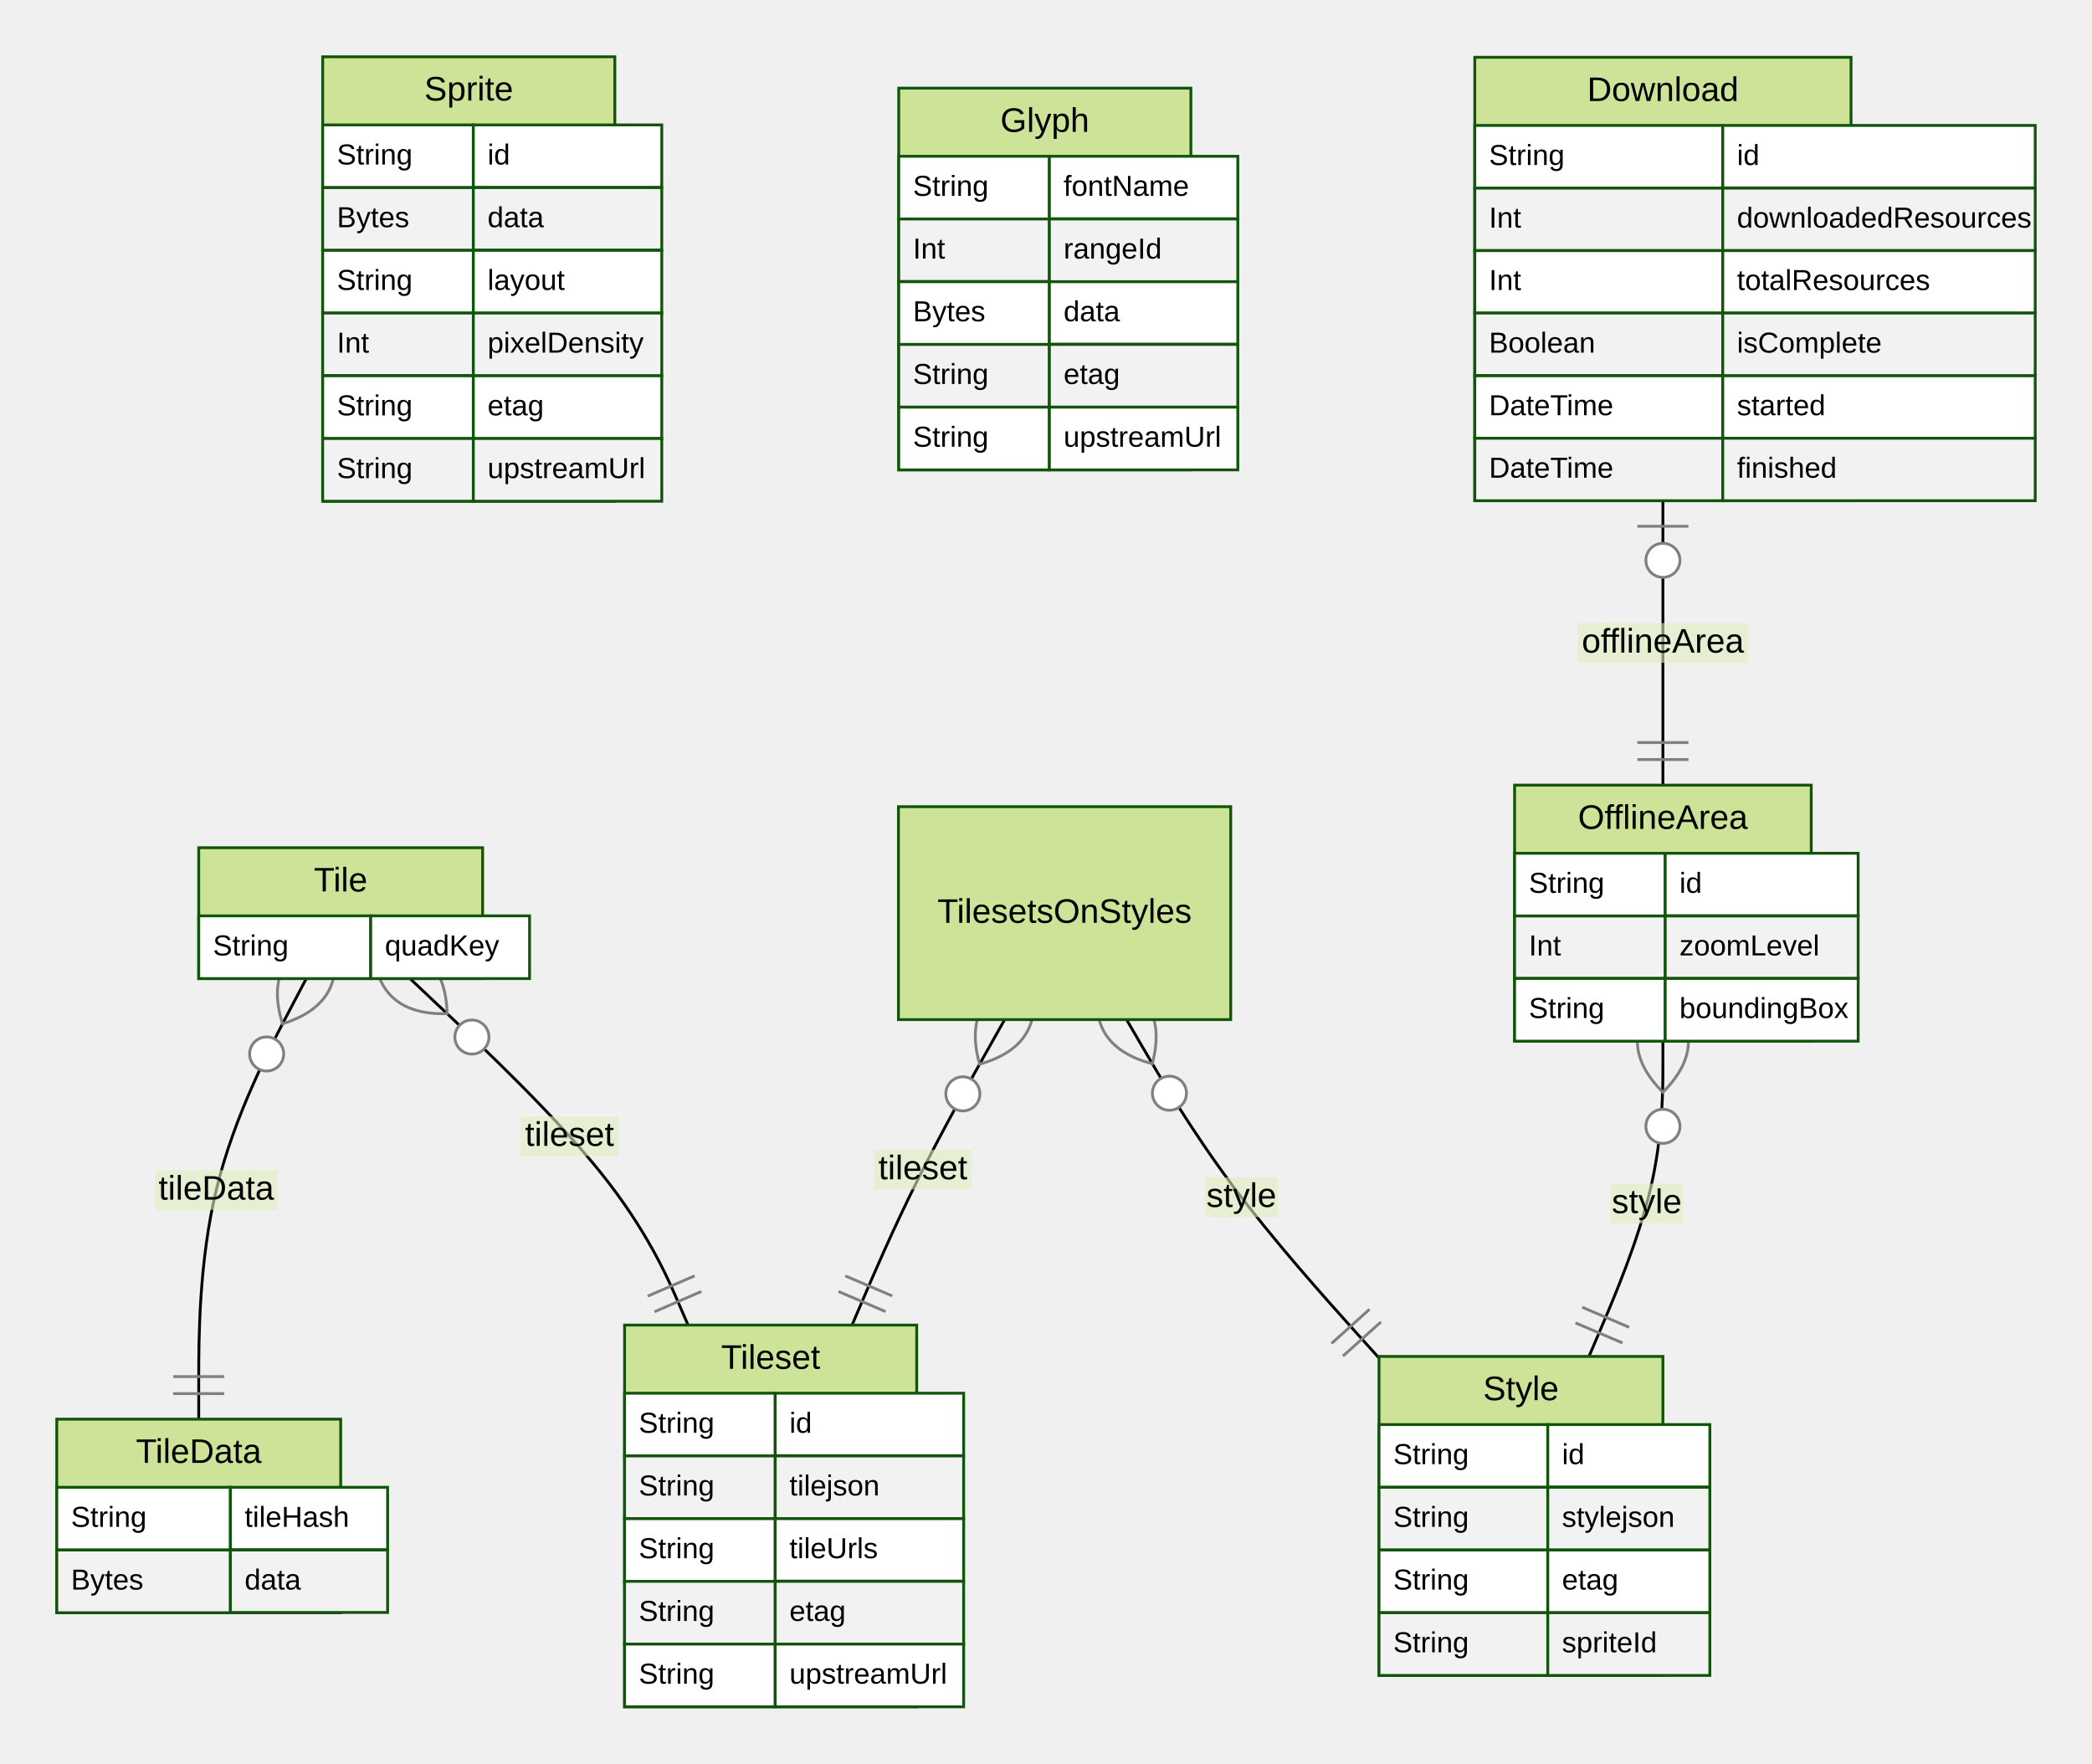
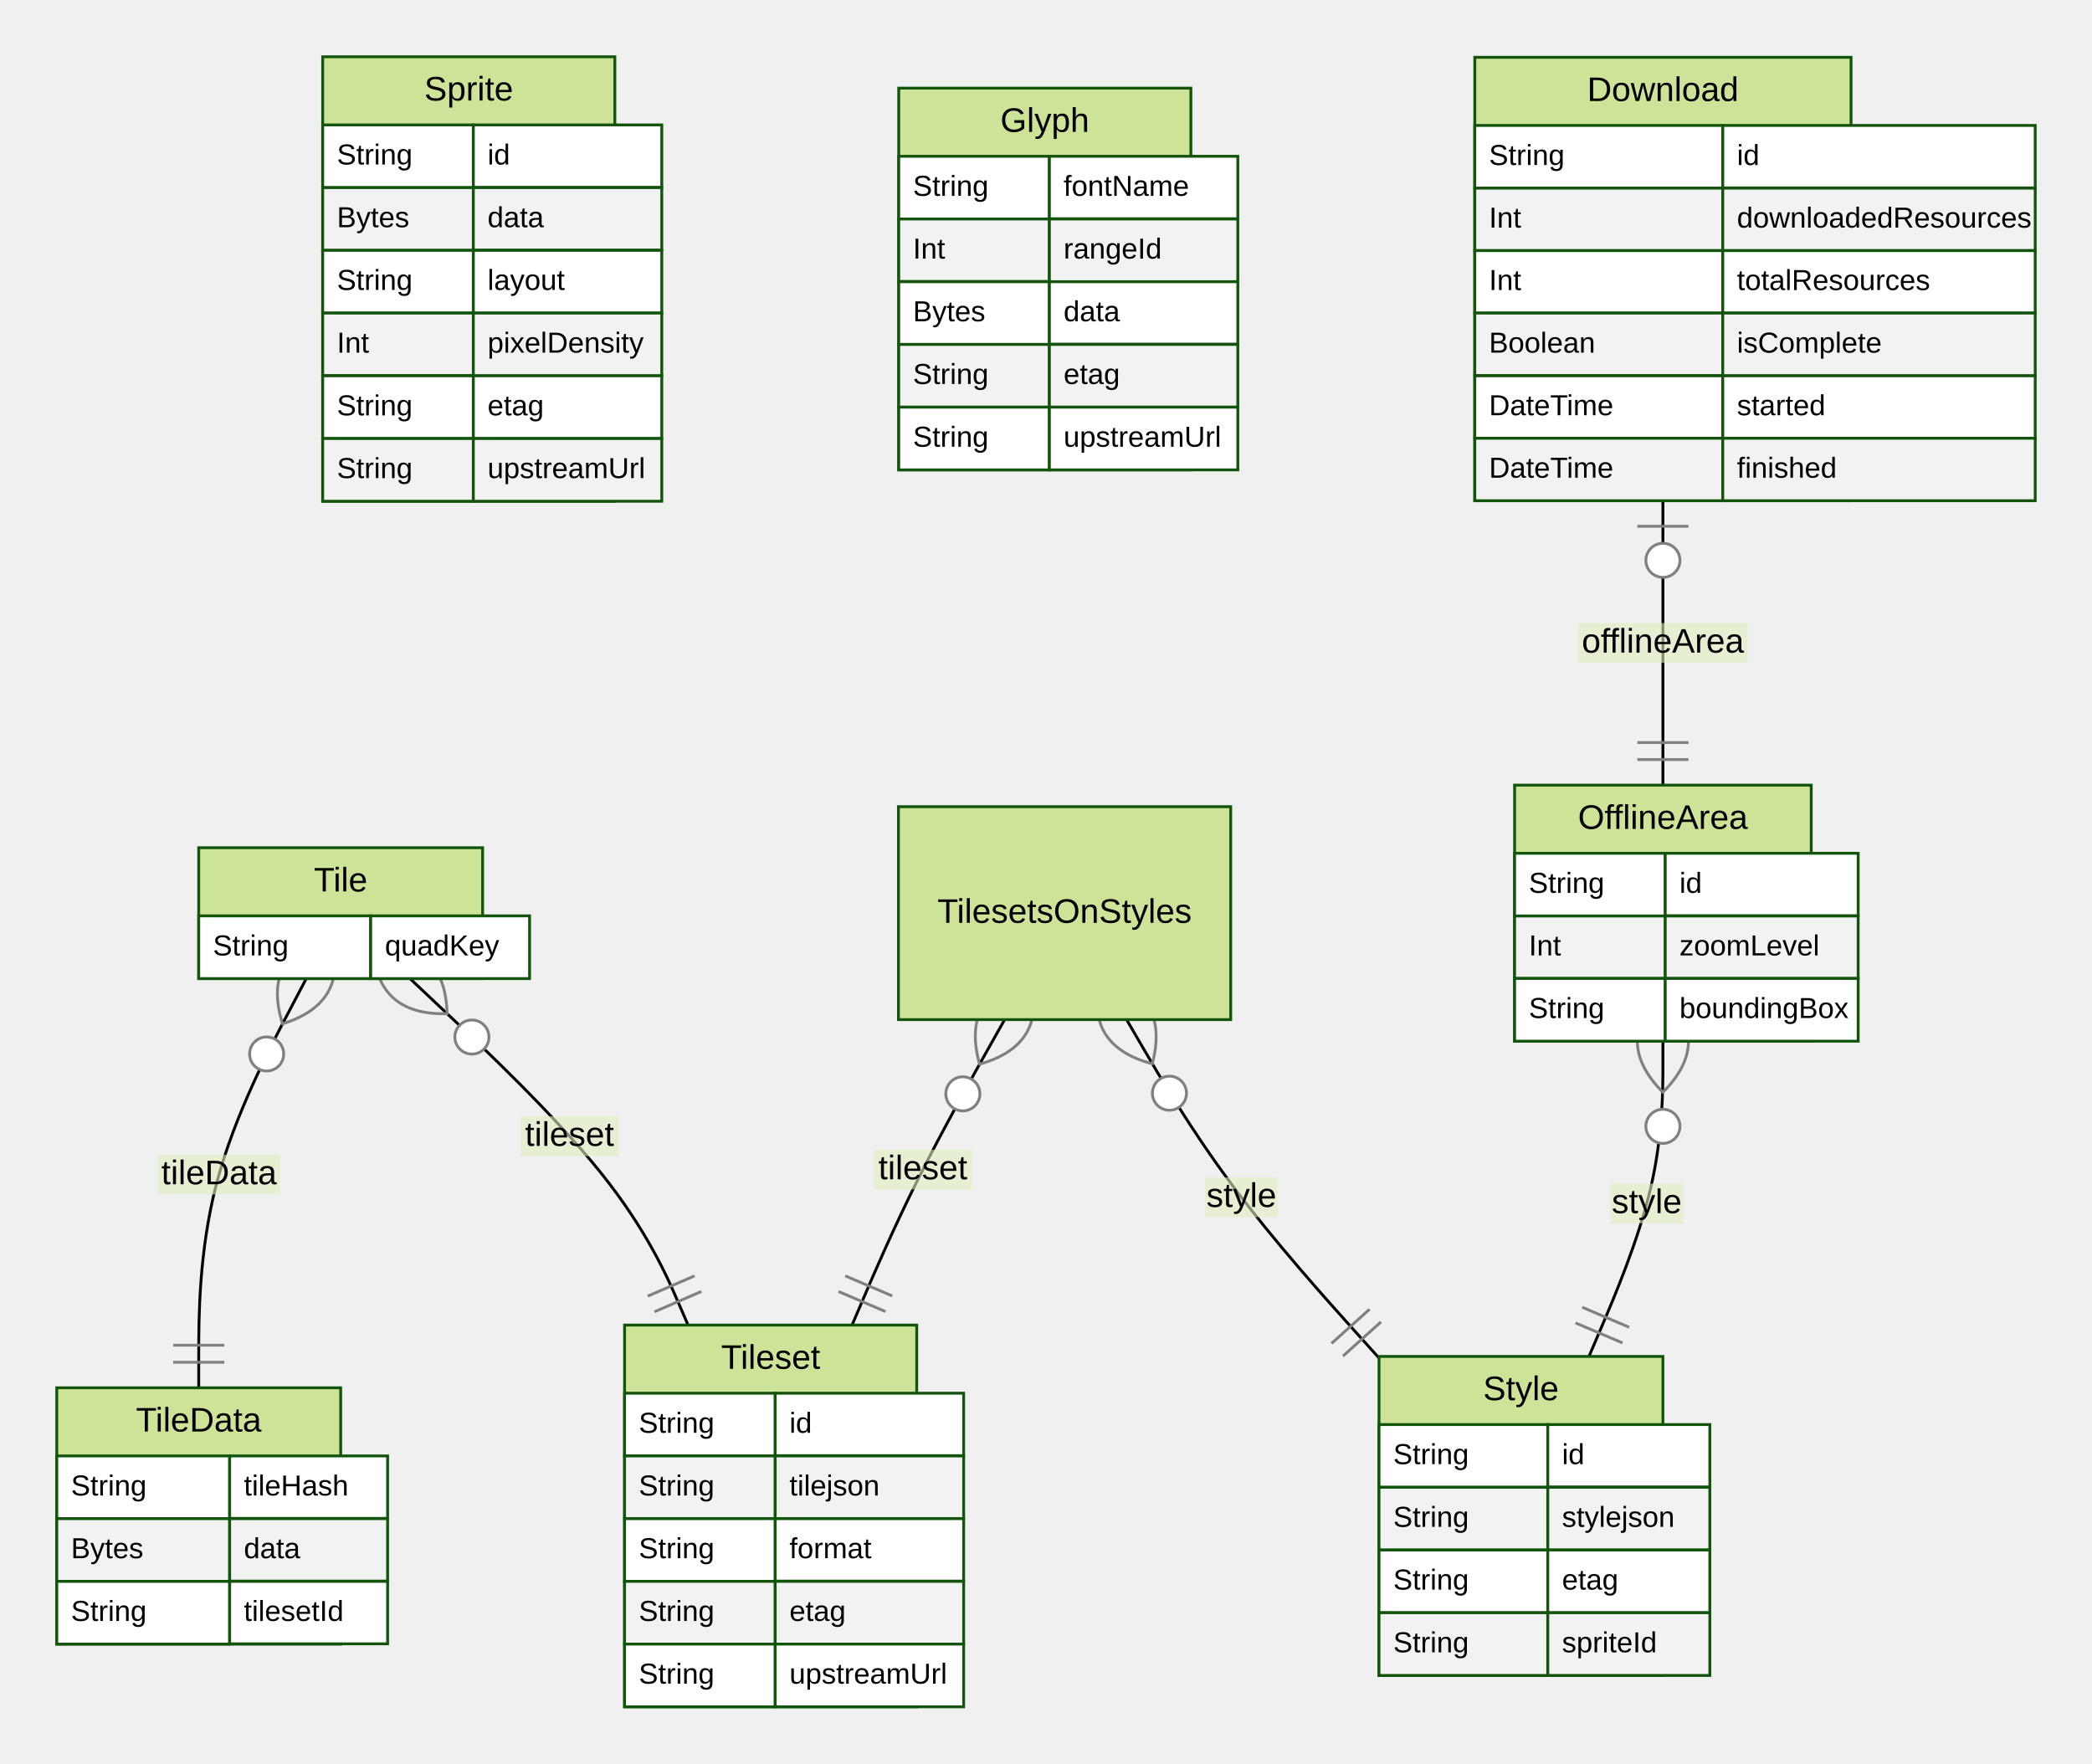
<svg xmlns="http://www.w3.org/2000/svg" id="mermaid-0" width="100%" height="621.193" style="max-width: 736.883px;" viewBox="0 0 736.883 621.193">
  <style>#mermaid-0 {font-family:"trebuchet ms",verdana,arial,sans-serif;font-size:16px;fill:#000000;}#mermaid-0 .error-icon{fill:#552222;}#mermaid-0 .error-text{fill:#552222;stroke:#552222;}#mermaid-0 .edge-thickness-normal{stroke-width:2px;}#mermaid-0 .edge-thickness-thick{stroke-width:3.5px;}#mermaid-0 .edge-pattern-solid{stroke-dasharray:0;}#mermaid-0 .edge-pattern-dashed{stroke-dasharray:3;}#mermaid-0 .edge-pattern-dotted{stroke-dasharray:2;}#mermaid-0 .marker{fill:#000000;stroke:#000000;}#mermaid-0 .marker.cross{stroke:#000000;}#mermaid-0 svg{font-family:"trebuchet ms",verdana,arial,sans-serif;font-size:16px;}#mermaid-0 .entityBox{fill:#cde498;stroke:#13540c;}#mermaid-0 .attributeBoxOdd{fill:#ffffff;stroke:#13540c;}#mermaid-0 .attributeBoxEven{fill:#f2f2f2;stroke:#13540c;}#mermaid-0 .relationshipLabelBox{fill:hsl(78.158, 58.462%, 84.51%);opacity:0.7;background-color:hsl(78.158, 58.462%, 84.51%);}#mermaid-0 .relationshipLabelBox rect{opacity:0.5;}#mermaid-0 .relationshipLine{stroke:#000000;}#mermaid-0 :root{--mermaid-font-family:"trebuchet ms",verdana,arial,sans-serif;}</style>
  <g />
  <defs>
    <marker id="ONLY_ONE_START" refX="0" refY="9" markerWidth="18" markerHeight="18" orient="auto">
      <path stroke="gray" fill="none" d="M9,0 L9,18 M15,0 L15,18" />
    </marker>
  </defs>
  <defs>
    <marker id="ONLY_ONE_END" refX="18" refY="9" markerWidth="18" markerHeight="18" orient="auto">
      <path stroke="gray" fill="none" d="M3,0 L3,18 M9,0 L9,18" />
    </marker>
  </defs>
  <defs>
    <marker id="ZERO_OR_ONE_START" refX="0" refY="9" markerWidth="30" markerHeight="18" orient="auto">
      <circle stroke="gray" fill="white" cx="21" cy="9" r="6" />
      <path stroke="gray" fill="none" d="M9,0 L9,18" />
    </marker>
  </defs>
  <defs>
    <marker id="ZERO_OR_ONE_END" refX="30" refY="9" markerWidth="30" markerHeight="18" orient="auto">
      <circle stroke="gray" fill="white" cx="9" cy="9" r="6" />
      <path stroke="gray" fill="none" d="M21,0 L21,18" />
    </marker>
  </defs>
  <defs>
    <marker id="ONE_OR_MORE_START" refX="18" refY="18" markerWidth="45" markerHeight="36" orient="auto">
      <path stroke="gray" fill="none" d="M0,18 Q 18,0 36,18 Q 18,36 0,18 M42,9 L42,27" />
    </marker>
  </defs>
  <defs>
    <marker id="ONE_OR_MORE_END" refX="27" refY="18" markerWidth="45" markerHeight="36" orient="auto">
      <path stroke="gray" fill="none" d="M3,9 L3,27 M9,18 Q27,0 45,18 Q27,36 9,18" />
    </marker>
  </defs>
  <defs>
    <marker id="ZERO_OR_MORE_START" refX="18" refY="18" markerWidth="57" markerHeight="36" orient="auto">
      <circle stroke="gray" fill="white" cx="48" cy="18" r="6" />
      <path stroke="gray" fill="none" d="M0,18 Q18,0 36,18 Q18,36 0,18" />
    </marker>
  </defs>
  <defs>
    <marker id="ZERO_OR_MORE_END" refX="39" refY="18" markerWidth="57" markerHeight="36" orient="auto">
      <circle stroke="gray" fill="white" cx="9" cy="18" r="6" />
      <path stroke="gray" fill="none" d="M21,18 Q39,0 57,18 Q39,36 21,18" />
    </marker>
  </defs>
-   <path class="er relationshipLine" d="M107.882,344.688L101.569,356.696C95.255,368.704,82.627,392.719,76.314,418.583C70,444.447,70,472.16,70,486.016L70,499.872" stroke="gray" fill="none" marker-end="url(#ONLY_ONE_END)" marker-start="url(#ZERO_OR_MORE_START)" />
+   <path class="er relationshipLine" d="M107.882,344.688L101.569,356.696C95.255,368.704,82.627,392.719,76.314,416.742C70,440.765,70,464.796,70,476.811L70,488.826" stroke="gray" fill="none" marker-end="url(#ONLY_ONE_END)" marker-start="url(#ZERO_OR_MORE_START)" />
  <path class="er relationshipLine" d="M144.412,344.688L157.131,356.696C169.85,368.704,195.288,392.719,211.613,413.06C227.938,433.401,235.15,450.068,238.756,458.401L242.362,466.734" stroke="gray" fill="none" marker-end="url(#ONLY_ONE_END)" marker-start="url(#ZERO_OR_MORE_START)" />
  <path class="er relationshipLine" d="M353.874,359.143L348.471,368.741C343.067,378.34,332.26,397.537,323.302,415.469C314.345,433.401,307.236,450.068,303.682,458.401L300.127,466.734" stroke="gray" fill="none" marker-end="url(#ONLY_ONE_END)" marker-start="url(#ZERO_OR_MORE_START)" />
  <path class="er relationshipLine" d="M396.823,359.143L402.413,368.741C408.003,378.34,419.183,397.537,434.003,417.404C448.823,437.27,467.283,457.805,476.512,468.073L485.742,478.341" stroke="gray" fill="none" marker-end="url(#ONLY_ONE_END)" marker-start="url(#ZERO_OR_MORE_START)" />
  <path class="er relationshipLine" d="M585.742,366.734L585.742,375.068C585.742,383.401,585.742,400.068,581.403,418.575C577.063,437.083,568.384,457.432,564.045,467.606L559.705,477.78" stroke="gray" fill="none" marker-end="url(#ONLY_ONE_END)" marker-start="url(#ZERO_OR_MORE_START)" />
  <path class="er relationshipLine" d="M585.742,176.367L585.742,184.731C585.742,193.095,585.742,209.823,585.742,226.52C585.742,243.217,585.742,259.884,585.742,268.217L585.742,276.551" stroke="gray" fill="none" marker-end="url(#ONLY_ONE_END)" marker-start="url(#ZERO_OR_ONE_START)" />
-   <g id="TileData" transform="translate(20,499.8721 )">
-     <rect class="er entityBox" fill="honeydew" fill-opacity="100%" stroke="gray" x="0" y="0" width="100" height="68.184" />
+   <g id="TileData" transform="translate(20,488.8262 )">
+     <rect class="er entityBox" fill="honeydew" fill-opacity="100%" stroke="gray" x="0" y="0" width="100" height="90.275" />
    <text class="er entityLabel" id="entity-TileData" x="0" y="0" dominant-baseline="middle" text-anchor="middle" style="font-family: &quot;trebuchet ms&quot;, verdana, arial, sans-serif;; font-size: 12px" transform="translate(50,12)">TileData</text>
-     <rect class="er attributeBoxOdd" fill="honeydew" fill-opacity="100%" stroke="gray" x="0" y="24" width="61.164" height="22.092" />
+     <rect class="er attributeBoxOdd" fill="honeydew" fill-opacity="100%" stroke="gray" x="0" y="24" width="60.898" height="22.092" />
    <text class="er entityLabel" id="entity-TileData-attr-1-type" x="0" y="0" dominant-baseline="middle" text-anchor="left" style="font-family: &quot;trebuchet ms&quot;, verdana, arial, sans-serif;; font-size: 10.2px" transform="translate(5,35.0459)">String</text>
-     <rect class="er attributeBoxOdd" fill="honeydew" fill-opacity="100%" stroke="gray" x="61.164" y="24" width="55.367" height="22" />
-     <text class="er entityLabel" id="entity-TileData-attr-1-name" x="0" y="0" dominant-baseline="middle" text-anchor="left" style="font-family: &quot;trebuchet ms&quot;, verdana, arial, sans-serif;; font-size: 10.2px" transform="translate(66.16406,35.0459)">tileHash</text>
-     <rect class="er attributeBoxEven" fill="honeydew" fill-opacity="100%" stroke="gray" x="0" y="46.092" width="61.164" height="22.092" />
+     <rect class="er attributeBoxOdd" fill="honeydew" fill-opacity="100%" stroke="gray" x="60.898" y="24" width="55.633" height="22" />
+     <text class="er entityLabel" id="entity-TileData-attr-1-name" x="0" y="0" dominant-baseline="middle" text-anchor="left" style="font-family: &quot;trebuchet ms&quot;, verdana, arial, sans-serif;; font-size: 10.2px" transform="translate(65.89844,35.0459)">tileHash</text>
+     <rect class="er attributeBoxEven" fill="honeydew" fill-opacity="100%" stroke="gray" x="0" y="46.092" width="60.898" height="22.092" />
    <text class="er entityLabel" id="entity-TileData-attr-2-type" x="0" y="0" dominant-baseline="middle" text-anchor="left" style="font-family: &quot;trebuchet ms&quot;, verdana, arial, sans-serif;; font-size: 10.2px" transform="translate(5,57.1377)">Bytes</text>
-     <rect class="er attributeBoxEven" fill="honeydew" fill-opacity="100%" stroke="gray" x="61.164" y="46.092" width="55.367" height="22" />
-     <text class="er entityLabel" id="entity-TileData-attr-2-name" x="0" y="0" dominant-baseline="middle" text-anchor="left" style="font-family: &quot;trebuchet ms&quot;, verdana, arial, sans-serif;; font-size: 10.2px" transform="translate(66.16406,57.1377)">data</text>
+     <rect class="er attributeBoxEven" fill="honeydew" fill-opacity="100%" stroke="gray" x="60.898" y="46.092" width="55.633" height="22" />
+     <text class="er entityLabel" id="entity-TileData-attr-2-name" x="0" y="0" dominant-baseline="middle" text-anchor="left" style="font-family: &quot;trebuchet ms&quot;, verdana, arial, sans-serif;; font-size: 10.2px" transform="translate(65.89844,57.1377)">data</text>
+     <rect class="er attributeBoxOdd" fill="honeydew" fill-opacity="100%" stroke="gray" x="0" y="68.184" width="60.898" height="22.092" />
+     <text class="er entityLabel" id="entity-TileData-attr-3-type" x="0" y="0" dominant-baseline="middle" text-anchor="left" style="font-family: &quot;trebuchet ms&quot;, verdana, arial, sans-serif;; font-size: 10.2px" transform="translate(5,79.22949)">String</text>
+     <rect class="er attributeBoxOdd" fill="honeydew" fill-opacity="100%" stroke="gray" x="60.898" y="68.184" width="55.633" height="22" />
+     <text class="er entityLabel" id="entity-TileData-attr-3-name" x="0" y="0" dominant-baseline="middle" text-anchor="left" style="font-family: &quot;trebuchet ms&quot;, verdana, arial, sans-serif;; font-size: 10.2px" transform="translate(65.89844,79.22949)">tilesetId</text>
  </g>
  <g id="Tile" transform="translate(70,298.5967 )">
    <rect class="er entityBox" fill="honeydew" fill-opacity="100%" stroke="gray" x="0" y="0" width="100" height="46.092" />
    <text class="er entityLabel" id="entity-Tile" x="0" y="0" dominant-baseline="middle" text-anchor="middle" style="font-family: &quot;trebuchet ms&quot;, verdana, arial, sans-serif;; font-size: 12px" transform="translate(50,12)">Tile</text>
    <rect class="er attributeBoxOdd" fill="honeydew" fill-opacity="100%" stroke="gray" x="0" y="24" width="60.57" height="22.092" />
    <text class="er entityLabel" id="entity-Tile-attr-1-type" x="0" y="0" dominant-baseline="middle" text-anchor="left" style="font-family: &quot;trebuchet ms&quot;, verdana, arial, sans-serif;; font-size: 10.2px" transform="translate(5,35.0459)">String</text>
    <rect class="er attributeBoxOdd" fill="honeydew" fill-opacity="100%" stroke="gray" x="60.57" y="24" width="55.961" height="22.092" />
    <text class="er entityLabel" id="entity-Tile-attr-1-name" x="0" y="0" dominant-baseline="middle" text-anchor="left" style="font-family: &quot;trebuchet ms&quot;, verdana, arial, sans-serif;; font-size: 10.2px" transform="translate(65.57031,35.0459)">quadKey</text>
  </g>
  <g id="Tileset" transform="translate(220,466.7344 )">
    <rect class="er entityBox" fill="honeydew" fill-opacity="100%" stroke="gray" x="0" y="0" width="102.906" height="134.459" />
    <text class="er entityLabel" id="entity-Tileset" x="0" y="0" dominant-baseline="middle" text-anchor="middle" style="font-family: &quot;trebuchet ms&quot;, verdana, arial, sans-serif;; font-size: 12px" transform="translate(51.45312,12)">Tileset</text>
    <rect class="er attributeBoxOdd" fill="honeydew" fill-opacity="100%" stroke="gray" x="0" y="24" width="53.062" height="22.092" />
    <text class="er entityLabel" id="entity-Tileset-attr-1-type" x="0" y="0" dominant-baseline="middle" text-anchor="left" style="font-family: &quot;trebuchet ms&quot;, verdana, arial, sans-serif;; font-size: 10.2px" transform="translate(5,35.0459)">String</text>
    <rect class="er attributeBoxOdd" fill="honeydew" fill-opacity="100%" stroke="gray" x="53.062" y="24" width="66.375" height="22" />
    <text class="er entityLabel" id="entity-Tileset-attr-1-name" x="0" y="0" dominant-baseline="middle" text-anchor="left" style="font-family: &quot;trebuchet ms&quot;, verdana, arial, sans-serif;; font-size: 10.2px" transform="translate(58.0625,35.0459)">id</text>
    <rect class="er attributeBoxEven" fill="honeydew" fill-opacity="100%" stroke="gray" x="0" y="46.092" width="53.062" height="22.092" />
    <text class="er entityLabel" id="entity-Tileset-attr-2-type" x="0" y="0" dominant-baseline="middle" text-anchor="left" style="font-family: &quot;trebuchet ms&quot;, verdana, arial, sans-serif;; font-size: 10.2px" transform="translate(5,57.1377)">String</text>
    <rect class="er attributeBoxEven" fill="honeydew" fill-opacity="100%" stroke="gray" x="53.062" y="46.092" width="66.375" height="22.092" />
    <text class="er entityLabel" id="entity-Tileset-attr-2-name" x="0" y="0" dominant-baseline="middle" text-anchor="left" style="font-family: &quot;trebuchet ms&quot;, verdana, arial, sans-serif;; font-size: 10.2px" transform="translate(58.0625,57.1377)">tilejson</text>
    <rect class="er attributeBoxOdd" fill="honeydew" fill-opacity="100%" stroke="gray" x="0" y="68.184" width="53.062" height="22.092" />
    <text class="er entityLabel" id="entity-Tileset-attr-3-type" x="0" y="0" dominant-baseline="middle" text-anchor="left" style="font-family: &quot;trebuchet ms&quot;, verdana, arial, sans-serif;; font-size: 10.2px" transform="translate(5,79.22949)">String</text>
    <rect class="er attributeBoxOdd" fill="honeydew" fill-opacity="100%" stroke="gray" x="53.062" y="68.184" width="66.375" height="22" />
-     <text class="er entityLabel" id="entity-Tileset-attr-3-name" x="0" y="0" dominant-baseline="middle" text-anchor="left" style="font-family: &quot;trebuchet ms&quot;, verdana, arial, sans-serif;; font-size: 10.2px" transform="translate(58.0625,79.22949)">tileUrls</text>
+     <text class="er entityLabel" id="entity-Tileset-attr-3-name" x="0" y="0" dominant-baseline="middle" text-anchor="left" style="font-family: &quot;trebuchet ms&quot;, verdana, arial, sans-serif;; font-size: 10.2px" transform="translate(58.0625,79.22949)">format</text>
    <rect class="er attributeBoxEven" fill="honeydew" fill-opacity="100%" stroke="gray" x="0" y="90.275" width="53.062" height="22.092" />
    <text class="er entityLabel" id="entity-Tileset-attr-4-type" x="0" y="0" dominant-baseline="middle" text-anchor="left" style="font-family: &quot;trebuchet ms&quot;, verdana, arial, sans-serif;; font-size: 10.2px" transform="translate(5,101.3213)">String</text>
    <rect class="er attributeBoxEven" fill="honeydew" fill-opacity="100%" stroke="gray" x="53.062" y="90.275" width="66.375" height="22.092" />
    <text class="er entityLabel" id="entity-Tileset-attr-4-name" x="0" y="0" dominant-baseline="middle" text-anchor="left" style="font-family: &quot;trebuchet ms&quot;, verdana, arial, sans-serif;; font-size: 10.2px" transform="translate(58.0625,101.3213)">etag</text>
    <rect class="er attributeBoxOdd" fill="honeydew" fill-opacity="100%" stroke="gray" x="0" y="112.367" width="53.062" height="22.092" />
    <text class="er entityLabel" id="entity-Tileset-attr-5-type" x="0" y="0" dominant-baseline="middle" text-anchor="left" style="font-family: &quot;trebuchet ms&quot;, verdana, arial, sans-serif;; font-size: 10.2px" transform="translate(5,123.4131)">String</text>
    <rect class="er attributeBoxOdd" fill="honeydew" fill-opacity="100%" stroke="gray" x="53.062" y="112.367" width="66.375" height="22.092" />
    <text class="er entityLabel" id="entity-Tileset-attr-5-name" x="0" y="0" dominant-baseline="middle" text-anchor="left" style="font-family: &quot;trebuchet ms&quot;, verdana, arial, sans-serif;; font-size: 10.2px" transform="translate(58.0625,123.4131)">upstreamUrl</text>
  </g>
  <g id="TilesetsOnStyles" transform="translate(316.4688,284.1426 )">
    <rect class="er entityBox" fill="honeydew" fill-opacity="100%" stroke="gray" x="0" y="0" width="117.031" height="75" />
    <text class="er entityLabel" id="entity-TilesetsOnStyles" x="0" y="0" dominant-baseline="middle" text-anchor="middle" style="font-family: &quot;trebuchet ms&quot;, verdana, arial, sans-serif;; font-size: 12px" transform="translate(58.51562,37.5)">TilesetsOnStyles</text>
  </g>
  <g id="Style" transform="translate(485.7422,477.7803 )">
    <rect class="er entityBox" fill="honeydew" fill-opacity="100%" stroke="gray" x="0" y="0" width="100" height="112.367" />
    <text class="er entityLabel" id="entity-Style" x="0" y="0" dominant-baseline="middle" text-anchor="middle" style="font-family: &quot;trebuchet ms&quot;, verdana, arial, sans-serif;; font-size: 12px" transform="translate(50,12)">Style</text>
    <rect class="er attributeBoxOdd" fill="honeydew" fill-opacity="100%" stroke="gray" x="0" y="24" width="59.445" height="22.092" />
    <text class="er entityLabel" id="entity-Style-attr-1-type" x="0" y="0" dominant-baseline="middle" text-anchor="left" style="font-family: &quot;trebuchet ms&quot;, verdana, arial, sans-serif;; font-size: 10.2px" transform="translate(5,35.0459)">String</text>
    <rect class="er attributeBoxOdd" fill="honeydew" fill-opacity="100%" stroke="gray" x="59.445" y="24" width="57.086" height="22" />
    <text class="er entityLabel" id="entity-Style-attr-1-name" x="0" y="0" dominant-baseline="middle" text-anchor="left" style="font-family: &quot;trebuchet ms&quot;, verdana, arial, sans-serif;; font-size: 10.2px" transform="translate(64.44531,35.0459)">id</text>
    <rect class="er attributeBoxEven" fill="honeydew" fill-opacity="100%" stroke="gray" x="0" y="46.092" width="59.445" height="22.092" />
    <text class="er entityLabel" id="entity-Style-attr-2-type" x="0" y="0" dominant-baseline="middle" text-anchor="left" style="font-family: &quot;trebuchet ms&quot;, verdana, arial, sans-serif;; font-size: 10.2px" transform="translate(5,57.1377)">String</text>
    <rect class="er attributeBoxEven" fill="honeydew" fill-opacity="100%" stroke="gray" x="59.445" y="46.092" width="57.086" height="22.092" />
    <text class="er entityLabel" id="entity-Style-attr-2-name" x="0" y="0" dominant-baseline="middle" text-anchor="left" style="font-family: &quot;trebuchet ms&quot;, verdana, arial, sans-serif;; font-size: 10.2px" transform="translate(64.44531,57.1377)">stylejson</text>
    <rect class="er attributeBoxOdd" fill="honeydew" fill-opacity="100%" stroke="gray" x="0" y="68.184" width="59.445" height="22.092" />
    <text class="er entityLabel" id="entity-Style-attr-3-type" x="0" y="0" dominant-baseline="middle" text-anchor="left" style="font-family: &quot;trebuchet ms&quot;, verdana, arial, sans-serif;; font-size: 10.2px" transform="translate(5,79.22949)">String</text>
    <rect class="er attributeBoxOdd" fill="honeydew" fill-opacity="100%" stroke="gray" x="59.445" y="68.184" width="57.086" height="22.092" />
    <text class="er entityLabel" id="entity-Style-attr-3-name" x="0" y="0" dominant-baseline="middle" text-anchor="left" style="font-family: &quot;trebuchet ms&quot;, verdana, arial, sans-serif;; font-size: 10.2px" transform="translate(64.44531,79.22949)">etag</text>
    <rect class="er attributeBoxEven" fill="honeydew" fill-opacity="100%" stroke="gray" x="0" y="90.275" width="59.445" height="22.092" />
    <text class="er entityLabel" id="entity-Style-attr-4-type" x="0" y="0" dominant-baseline="middle" text-anchor="left" style="font-family: &quot;trebuchet ms&quot;, verdana, arial, sans-serif;; font-size: 10.2px" transform="translate(5,101.3213)">String</text>
    <rect class="er attributeBoxEven" fill="honeydew" fill-opacity="100%" stroke="gray" x="59.445" y="90.275" width="57.086" height="22.092" />
    <text class="er entityLabel" id="entity-Style-attr-4-name" x="0" y="0" dominant-baseline="middle" text-anchor="left" style="font-family: &quot;trebuchet ms&quot;, verdana, arial, sans-serif;; font-size: 10.2px" transform="translate(64.44531,101.3213)">spriteId</text>
  </g>
  <g id="Sprite" transform="translate(113.6641,20 )">
    <rect class="er entityBox" fill="honeydew" fill-opacity="100%" stroke="gray" x="0" y="0" width="102.906" height="156.551" />
    <text class="er entityLabel" id="entity-Sprite" x="0" y="0" dominant-baseline="middle" text-anchor="middle" style="font-family: &quot;trebuchet ms&quot;, verdana, arial, sans-serif;; font-size: 12px" transform="translate(51.45312,12)">Sprite</text>
    <rect class="er attributeBoxOdd" fill="honeydew" fill-opacity="100%" stroke="gray" x="0" y="24" width="53.062" height="22.092" />
    <text class="er entityLabel" id="entity-Sprite-attr-1-type" x="0" y="0" dominant-baseline="middle" text-anchor="left" style="font-family: &quot;trebuchet ms&quot;, verdana, arial, sans-serif;; font-size: 10.2px" transform="translate(5,35.0459)">String</text>
    <rect class="er attributeBoxOdd" fill="honeydew" fill-opacity="100%" stroke="gray" x="53.062" y="24" width="66.375" height="22" />
    <text class="er entityLabel" id="entity-Sprite-attr-1-name" x="0" y="0" dominant-baseline="middle" text-anchor="left" style="font-family: &quot;trebuchet ms&quot;, verdana, arial, sans-serif;; font-size: 10.2px" transform="translate(58.0625,35.0459)">id</text>
    <rect class="er attributeBoxEven" fill="honeydew" fill-opacity="100%" stroke="gray" x="0" y="46.092" width="53.062" height="22.092" />
    <text class="er entityLabel" id="entity-Sprite-attr-2-type" x="0" y="0" dominant-baseline="middle" text-anchor="left" style="font-family: &quot;trebuchet ms&quot;, verdana, arial, sans-serif;; font-size: 10.2px" transform="translate(5,57.1377)">Bytes</text>
    <rect class="er attributeBoxEven" fill="honeydew" fill-opacity="100%" stroke="gray" x="53.062" y="46.092" width="66.375" height="22" />
    <text class="er entityLabel" id="entity-Sprite-attr-2-name" x="0" y="0" dominant-baseline="middle" text-anchor="left" style="font-family: &quot;trebuchet ms&quot;, verdana, arial, sans-serif;; font-size: 10.2px" transform="translate(58.0625,57.1377)">data</text>
    <rect class="er attributeBoxOdd" fill="honeydew" fill-opacity="100%" stroke="gray" x="0" y="68.184" width="53.062" height="22.092" />
    <text class="er entityLabel" id="entity-Sprite-attr-3-type" x="0" y="0" dominant-baseline="middle" text-anchor="left" style="font-family: &quot;trebuchet ms&quot;, verdana, arial, sans-serif;; font-size: 10.2px" transform="translate(5,79.22949)">String</text>
    <rect class="er attributeBoxOdd" fill="honeydew" fill-opacity="100%" stroke="gray" x="53.062" y="68.184" width="66.375" height="22.092" />
    <text class="er entityLabel" id="entity-Sprite-attr-3-name" x="0" y="0" dominant-baseline="middle" text-anchor="left" style="font-family: &quot;trebuchet ms&quot;, verdana, arial, sans-serif;; font-size: 10.2px" transform="translate(58.0625,79.22949)">layout</text>
    <rect class="er attributeBoxEven" fill="honeydew" fill-opacity="100%" stroke="gray" x="0" y="90.275" width="53.062" height="22" />
    <text class="er entityLabel" id="entity-Sprite-attr-4-type" x="0" y="0" dominant-baseline="middle" text-anchor="left" style="font-family: &quot;trebuchet ms&quot;, verdana, arial, sans-serif;; font-size: 10.2px" transform="translate(5,101.3213)">Int</text>
    <rect class="er attributeBoxEven" fill="honeydew" fill-opacity="100%" stroke="gray" x="53.062" y="90.275" width="66.375" height="22.092" />
    <text class="er entityLabel" id="entity-Sprite-attr-4-name" x="0" y="0" dominant-baseline="middle" text-anchor="left" style="font-family: &quot;trebuchet ms&quot;, verdana, arial, sans-serif;; font-size: 10.2px" transform="translate(58.0625,101.3213)">pixelDensity</text>
    <rect class="er attributeBoxOdd" fill="honeydew" fill-opacity="100%" stroke="gray" x="0" y="112.367" width="53.062" height="22.092" />
    <text class="er entityLabel" id="entity-Sprite-attr-5-type" x="0" y="0" dominant-baseline="middle" text-anchor="left" style="font-family: &quot;trebuchet ms&quot;, verdana, arial, sans-serif;; font-size: 10.2px" transform="translate(5,123.4131)">String</text>
    <rect class="er attributeBoxOdd" fill="honeydew" fill-opacity="100%" stroke="gray" x="53.062" y="112.367" width="66.375" height="22.092" />
    <text class="er entityLabel" id="entity-Sprite-attr-5-name" x="0" y="0" dominant-baseline="middle" text-anchor="left" style="font-family: &quot;trebuchet ms&quot;, verdana, arial, sans-serif;; font-size: 10.2px" transform="translate(58.0625,123.4131)">etag</text>
    <rect class="er attributeBoxEven" fill="honeydew" fill-opacity="100%" stroke="gray" x="0" y="134.459" width="53.062" height="22.092" />
    <text class="er entityLabel" id="entity-Sprite-attr-6-type" x="0" y="0" dominant-baseline="middle" text-anchor="left" style="font-family: &quot;trebuchet ms&quot;, verdana, arial, sans-serif;; font-size: 10.2px" transform="translate(5,145.5049)">String</text>
    <rect class="er attributeBoxEven" fill="honeydew" fill-opacity="100%" stroke="gray" x="53.062" y="134.459" width="66.375" height="22.092" />
    <text class="er entityLabel" id="entity-Sprite-attr-6-name" x="0" y="0" dominant-baseline="middle" text-anchor="left" style="font-family: &quot;trebuchet ms&quot;, verdana, arial, sans-serif;; font-size: 10.2px" transform="translate(58.0625,145.5049)">upstreamUrl</text>
  </g>
  <g id="Glyph" transform="translate(316.5703,31.0459 )">
    <rect class="er entityBox" fill="honeydew" fill-opacity="100%" stroke="gray" x="0" y="0" width="102.906" height="134.459" />
    <text class="er entityLabel" id="entity-Glyph" x="0" y="0" dominant-baseline="middle" text-anchor="middle" style="font-family: &quot;trebuchet ms&quot;, verdana, arial, sans-serif;; font-size: 12px" transform="translate(51.45312,12)">Glyph</text>
    <rect class="er attributeBoxOdd" fill="honeydew" fill-opacity="100%" stroke="gray" x="0" y="24" width="53.062" height="22.092" />
    <text class="er entityLabel" id="entity-Glyph-attr-1-type" x="0" y="0" dominant-baseline="middle" text-anchor="left" style="font-family: &quot;trebuchet ms&quot;, verdana, arial, sans-serif;; font-size: 10.2px" transform="translate(5,35.0459)">String</text>
    <rect class="er attributeBoxOdd" fill="honeydew" fill-opacity="100%" stroke="gray" x="53.062" y="24" width="66.375" height="22" />
    <text class="er entityLabel" id="entity-Glyph-attr-1-name" x="0" y="0" dominant-baseline="middle" text-anchor="left" style="font-family: &quot;trebuchet ms&quot;, verdana, arial, sans-serif;; font-size: 10.2px" transform="translate(58.0625,35.0459)">fontName</text>
    <rect class="er attributeBoxEven" fill="honeydew" fill-opacity="100%" stroke="gray" x="0" y="46.092" width="53.062" height="22" />
    <text class="er entityLabel" id="entity-Glyph-attr-2-type" x="0" y="0" dominant-baseline="middle" text-anchor="left" style="font-family: &quot;trebuchet ms&quot;, verdana, arial, sans-serif;; font-size: 10.2px" transform="translate(5,57.1377)">Int</text>
    <rect class="er attributeBoxEven" fill="honeydew" fill-opacity="100%" stroke="gray" x="53.062" y="46.092" width="66.375" height="22.092" />
    <text class="er entityLabel" id="entity-Glyph-attr-2-name" x="0" y="0" dominant-baseline="middle" text-anchor="left" style="font-family: &quot;trebuchet ms&quot;, verdana, arial, sans-serif;; font-size: 10.2px" transform="translate(58.0625,57.1377)">rangeId</text>
    <rect class="er attributeBoxOdd" fill="honeydew" fill-opacity="100%" stroke="gray" x="0" y="68.184" width="53.062" height="22.092" />
    <text class="er entityLabel" id="entity-Glyph-attr-3-type" x="0" y="0" dominant-baseline="middle" text-anchor="left" style="font-family: &quot;trebuchet ms&quot;, verdana, arial, sans-serif;; font-size: 10.2px" transform="translate(5,79.22949)">Bytes</text>
    <rect class="er attributeBoxOdd" fill="honeydew" fill-opacity="100%" stroke="gray" x="53.062" y="68.184" width="66.375" height="22" />
    <text class="er entityLabel" id="entity-Glyph-attr-3-name" x="0" y="0" dominant-baseline="middle" text-anchor="left" style="font-family: &quot;trebuchet ms&quot;, verdana, arial, sans-serif;; font-size: 10.2px" transform="translate(58.0625,79.22949)">data</text>
    <rect class="er attributeBoxEven" fill="honeydew" fill-opacity="100%" stroke="gray" x="0" y="90.275" width="53.062" height="22.092" />
    <text class="er entityLabel" id="entity-Glyph-attr-4-type" x="0" y="0" dominant-baseline="middle" text-anchor="left" style="font-family: &quot;trebuchet ms&quot;, verdana, arial, sans-serif;; font-size: 10.2px" transform="translate(5,101.3213)">String</text>
    <rect class="er attributeBoxEven" fill="honeydew" fill-opacity="100%" stroke="gray" x="53.062" y="90.275" width="66.375" height="22.092" />
    <text class="er entityLabel" id="entity-Glyph-attr-4-name" x="0" y="0" dominant-baseline="middle" text-anchor="left" style="font-family: &quot;trebuchet ms&quot;, verdana, arial, sans-serif;; font-size: 10.2px" transform="translate(58.0625,101.3213)">etag</text>
    <rect class="er attributeBoxOdd" fill="honeydew" fill-opacity="100%" stroke="gray" x="0" y="112.367" width="53.062" height="22.092" />
    <text class="er entityLabel" id="entity-Glyph-attr-5-type" x="0" y="0" dominant-baseline="middle" text-anchor="left" style="font-family: &quot;trebuchet ms&quot;, verdana, arial, sans-serif;; font-size: 10.2px" transform="translate(5,123.4131)">String</text>
    <rect class="er attributeBoxOdd" fill="honeydew" fill-opacity="100%" stroke="gray" x="53.062" y="112.367" width="66.375" height="22.092" />
    <text class="er entityLabel" id="entity-Glyph-attr-5-name" x="0" y="0" dominant-baseline="middle" text-anchor="left" style="font-family: &quot;trebuchet ms&quot;, verdana, arial, sans-serif;; font-size: 10.2px" transform="translate(58.0625,123.4131)">upstreamUrl</text>
  </g>
  <g id="OfflineArea" transform="translate(533.5,276.5508 )">
    <rect class="er entityBox" fill="honeydew" fill-opacity="100%" stroke="gray" x="0" y="0" width="104.484" height="90.184" />
    <text class="er entityLabel" id="entity-OfflineArea" x="0" y="0" dominant-baseline="middle" text-anchor="middle" style="font-family: &quot;trebuchet ms&quot;, verdana, arial, sans-serif;; font-size: 12px" transform="translate(52.24219,12)">OfflineArea</text>
    <rect class="er attributeBoxOdd" fill="honeydew" fill-opacity="100%" stroke="gray" x="0" y="24" width="53.062" height="22.092" />
    <text class="er entityLabel" id="entity-OfflineArea-attr-1-type" x="0" y="0" dominant-baseline="middle" text-anchor="left" style="font-family: &quot;trebuchet ms&quot;, verdana, arial, sans-serif;; font-size: 10.2px" transform="translate(5,35.0459)">String</text>
    <rect class="er attributeBoxOdd" fill="honeydew" fill-opacity="100%" stroke="gray" x="53.062" y="24" width="67.953" height="22" />
    <text class="er entityLabel" id="entity-OfflineArea-attr-1-name" x="0" y="0" dominant-baseline="middle" text-anchor="left" style="font-family: &quot;trebuchet ms&quot;, verdana, arial, sans-serif;; font-size: 10.2px" transform="translate(58.0625,35.0459)">id</text>
    <rect class="er attributeBoxEven" fill="honeydew" fill-opacity="100%" stroke="gray" x="0" y="46.092" width="53.062" height="22" />
    <text class="er entityLabel" id="entity-OfflineArea-attr-2-type" x="0" y="0" dominant-baseline="middle" text-anchor="left" style="font-family: &quot;trebuchet ms&quot;, verdana, arial, sans-serif;; font-size: 10.2px" transform="translate(5,57.0918)">Int</text>
    <rect class="er attributeBoxEven" fill="honeydew" fill-opacity="100%" stroke="gray" x="53.062" y="46.092" width="67.953" height="22" />
    <text class="er entityLabel" id="entity-OfflineArea-attr-2-name" x="0" y="0" dominant-baseline="middle" text-anchor="left" style="font-family: &quot;trebuchet ms&quot;, verdana, arial, sans-serif;; font-size: 10.2px" transform="translate(58.0625,57.0918)">zoomLevel</text>
    <rect class="er attributeBoxOdd" fill="honeydew" fill-opacity="100%" stroke="gray" x="0" y="68.092" width="53.062" height="22.092" />
    <text class="er entityLabel" id="entity-OfflineArea-attr-3-type" x="0" y="0" dominant-baseline="middle" text-anchor="left" style="font-family: &quot;trebuchet ms&quot;, verdana, arial, sans-serif;; font-size: 10.2px" transform="translate(5,79.1377)">String</text>
    <rect class="er attributeBoxOdd" fill="honeydew" fill-opacity="100%" stroke="gray" x="53.062" y="68.092" width="67.953" height="22.092" />
    <text class="er entityLabel" id="entity-OfflineArea-attr-3-name" x="0" y="0" dominant-baseline="middle" text-anchor="left" style="font-family: &quot;trebuchet ms&quot;, verdana, arial, sans-serif;; font-size: 10.2px" transform="translate(58.0625,79.1377)">boundingBox</text>
  </g>
  <g id="Download" transform="translate(519.4766,20.18359 )">
    <rect class="er entityBox" fill="honeydew" fill-opacity="100%" stroke="gray" x="0" y="0" width="132.531" height="156.184" />
    <text class="er entityLabel" id="entity-Download" x="0" y="0" dominant-baseline="middle" text-anchor="middle" style="font-family: &quot;trebuchet ms&quot;, verdana, arial, sans-serif;; font-size: 12px" transform="translate(66.26562,12)">Download</text>
    <rect class="er attributeBoxOdd" fill="honeydew" fill-opacity="100%" stroke="gray" x="0" y="24" width="87.344" height="22.092" />
    <text class="er entityLabel" id="entity-Download-attr-1-type" x="0" y="0" dominant-baseline="middle" text-anchor="left" style="font-family: &quot;trebuchet ms&quot;, verdana, arial, sans-serif;; font-size: 10.2px" transform="translate(5,35.0459)">String</text>
    <rect class="er attributeBoxOdd" fill="honeydew" fill-opacity="100%" stroke="gray" x="87.344" y="24" width="110.062" height="22" />
    <text class="er entityLabel" id="entity-Download-attr-1-name" x="0" y="0" dominant-baseline="middle" text-anchor="left" style="font-family: &quot;trebuchet ms&quot;, verdana, arial, sans-serif;; font-size: 10.2px" transform="translate(92.34375,35.0459)">id</text>
    <rect class="er attributeBoxEven" fill="honeydew" fill-opacity="100%" stroke="gray" x="0" y="46.092" width="87.344" height="22" />
    <text class="er entityLabel" id="entity-Download-attr-2-type" x="0" y="0" dominant-baseline="middle" text-anchor="left" style="font-family: &quot;trebuchet ms&quot;, verdana, arial, sans-serif;; font-size: 10.2px" transform="translate(5,57.0918)">Int</text>
    <rect class="er attributeBoxEven" fill="honeydew" fill-opacity="100%" stroke="gray" x="87.344" y="46.092" width="110.062" height="22" />
    <text class="er entityLabel" id="entity-Download-attr-2-name" x="0" y="0" dominant-baseline="middle" text-anchor="left" style="font-family: &quot;trebuchet ms&quot;, verdana, arial, sans-serif;; font-size: 10.2px" transform="translate(92.34375,57.0918)">downloadedResources</text>
    <rect class="er attributeBoxOdd" fill="honeydew" fill-opacity="100%" stroke="gray" x="0" y="68.092" width="87.344" height="22" />
    <text class="er entityLabel" id="entity-Download-attr-3-type" x="0" y="0" dominant-baseline="middle" text-anchor="left" style="font-family: &quot;trebuchet ms&quot;, verdana, arial, sans-serif;; font-size: 10.2px" transform="translate(5,79.0918)">Int</text>
    <rect class="er attributeBoxOdd" fill="honeydew" fill-opacity="100%" stroke="gray" x="87.344" y="68.092" width="110.062" height="22" />
    <text class="er entityLabel" id="entity-Download-attr-3-name" x="0" y="0" dominant-baseline="middle" text-anchor="left" style="font-family: &quot;trebuchet ms&quot;, verdana, arial, sans-serif;; font-size: 10.2px" transform="translate(92.34375,79.0918)">totalResources</text>
    <rect class="er attributeBoxEven" fill="honeydew" fill-opacity="100%" stroke="gray" x="0" y="90.092" width="87.344" height="22" />
    <text class="er entityLabel" id="entity-Download-attr-4-type" x="0" y="0" dominant-baseline="middle" text-anchor="left" style="font-family: &quot;trebuchet ms&quot;, verdana, arial, sans-serif;; font-size: 10.2px" transform="translate(5,101.1377)">Boolean</text>
    <rect class="er attributeBoxEven" fill="honeydew" fill-opacity="100%" stroke="gray" x="87.344" y="90.092" width="110.062" height="22.092" />
    <text class="er entityLabel" id="entity-Download-attr-4-name" x="0" y="0" dominant-baseline="middle" text-anchor="left" style="font-family: &quot;trebuchet ms&quot;, verdana, arial, sans-serif;; font-size: 10.2px" transform="translate(92.34375,101.1377)">isComplete</text>
    <rect class="er attributeBoxOdd" fill="honeydew" fill-opacity="100%" stroke="gray" x="0" y="112.184" width="87.344" height="22" />
    <text class="er entityLabel" id="entity-Download-attr-5-type" x="0" y="0" dominant-baseline="middle" text-anchor="left" style="font-family: &quot;trebuchet ms&quot;, verdana, arial, sans-serif;; font-size: 10.2px" transform="translate(5,123.1836)">DateTime</text>
    <rect class="er attributeBoxOdd" fill="honeydew" fill-opacity="100%" stroke="gray" x="87.344" y="112.184" width="110.062" height="22" />
    <text class="er entityLabel" id="entity-Download-attr-5-name" x="0" y="0" dominant-baseline="middle" text-anchor="left" style="font-family: &quot;trebuchet ms&quot;, verdana, arial, sans-serif;; font-size: 10.2px" transform="translate(92.34375,123.1836)">started</text>
    <rect class="er attributeBoxEven" fill="honeydew" fill-opacity="100%" stroke="gray" x="0" y="134.184" width="87.344" height="22" />
    <text class="er entityLabel" id="entity-Download-attr-6-type" x="0" y="0" dominant-baseline="middle" text-anchor="left" style="font-family: &quot;trebuchet ms&quot;, verdana, arial, sans-serif;; font-size: 10.2px" transform="translate(5,145.1836)">DateTime</text>
    <rect class="er attributeBoxEven" fill="honeydew" fill-opacity="100%" stroke="gray" x="87.344" y="134.184" width="110.062" height="22" />
    <text class="er entityLabel" id="entity-Download-attr-6-name" x="0" y="0" dominant-baseline="middle" text-anchor="left" style="font-family: &quot;trebuchet ms&quot;, verdana, arial, sans-serif;; font-size: 10.2px" transform="translate(92.34375,145.1836)">finished</text>
  </g>
-   <rect class="er relationshipLabelBox" x="54.676" y="412.151" width="43" height="14" fill="white" fill-opacity="85%" />
-   <text class="er relationshipLabel" id="rel1" x="76.176" y="419.151" text-anchor="middle" dominant-baseline="middle" style="font-family: &quot;trebuchet ms&quot;, verdana, arial, sans-serif;; font-size: 12px">tileData</text>
+   <rect class="er relationshipLabelBox" x="55.64" y="406.724" width="43" height="14" fill="white" fill-opacity="85%" />
+   <text class="er relationshipLabel" id="rel1" x="77.14" y="413.724" text-anchor="middle" dominant-baseline="middle" style="font-family: &quot;trebuchet ms&quot;, verdana, arial, sans-serif;; font-size: 12px">tileData</text>
  <rect class="er relationshipLabelBox" x="183.386" y="393.214" width="34.438" height="14" fill="white" fill-opacity="85%" />
  <text class="er relationshipLabel" id="rel2" x="200.605" y="400.214" text-anchor="middle" dominant-baseline="middle" style="font-family: &quot;trebuchet ms&quot;, verdana, arial, sans-serif;; font-size: 12px">tileset</text>
  <rect class="er relationshipLabelBox" x="307.844" y="404.975" width="34.438" height="14" fill="white" fill-opacity="85%" />
  <text class="er relationshipLabel" id="rel3" x="325.063" y="411.975" text-anchor="middle" dominant-baseline="middle" style="font-family: &quot;trebuchet ms&quot;, verdana, arial, sans-serif;; font-size: 12px">tileset</text>
  <rect class="er relationshipLabelBox" x="424.454" y="414.713" width="25.625" height="14" fill="white" fill-opacity="85%" />
  <text class="er relationshipLabel" id="rel4" x="437.266" y="421.713" text-anchor="middle" dominant-baseline="middle" style="font-family: &quot;trebuchet ms&quot;, verdana, arial, sans-serif;; font-size: 12px">style</text>
  <rect class="er relationshipLabelBox" x="567.242" y="416.895" width="25.625" height="14" fill="white" fill-opacity="85%" />
  <text class="er relationshipLabel" id="rel5" x="580.054" y="423.895" text-anchor="middle" dominant-baseline="middle" style="font-family: &quot;trebuchet ms&quot;, verdana, arial, sans-serif;; font-size: 12px">style</text>
  <rect class="er relationshipLabelBox" x="555.758" y="219.459" width="59.969" height="14" fill="white" fill-opacity="85%" />
  <text class="er relationshipLabel" id="rel6" x="585.742" y="226.459" text-anchor="middle" dominant-baseline="middle" style="font-family: &quot;trebuchet ms&quot;, verdana, arial, sans-serif;; font-size: 12px">offlineArea</text>
</svg>
